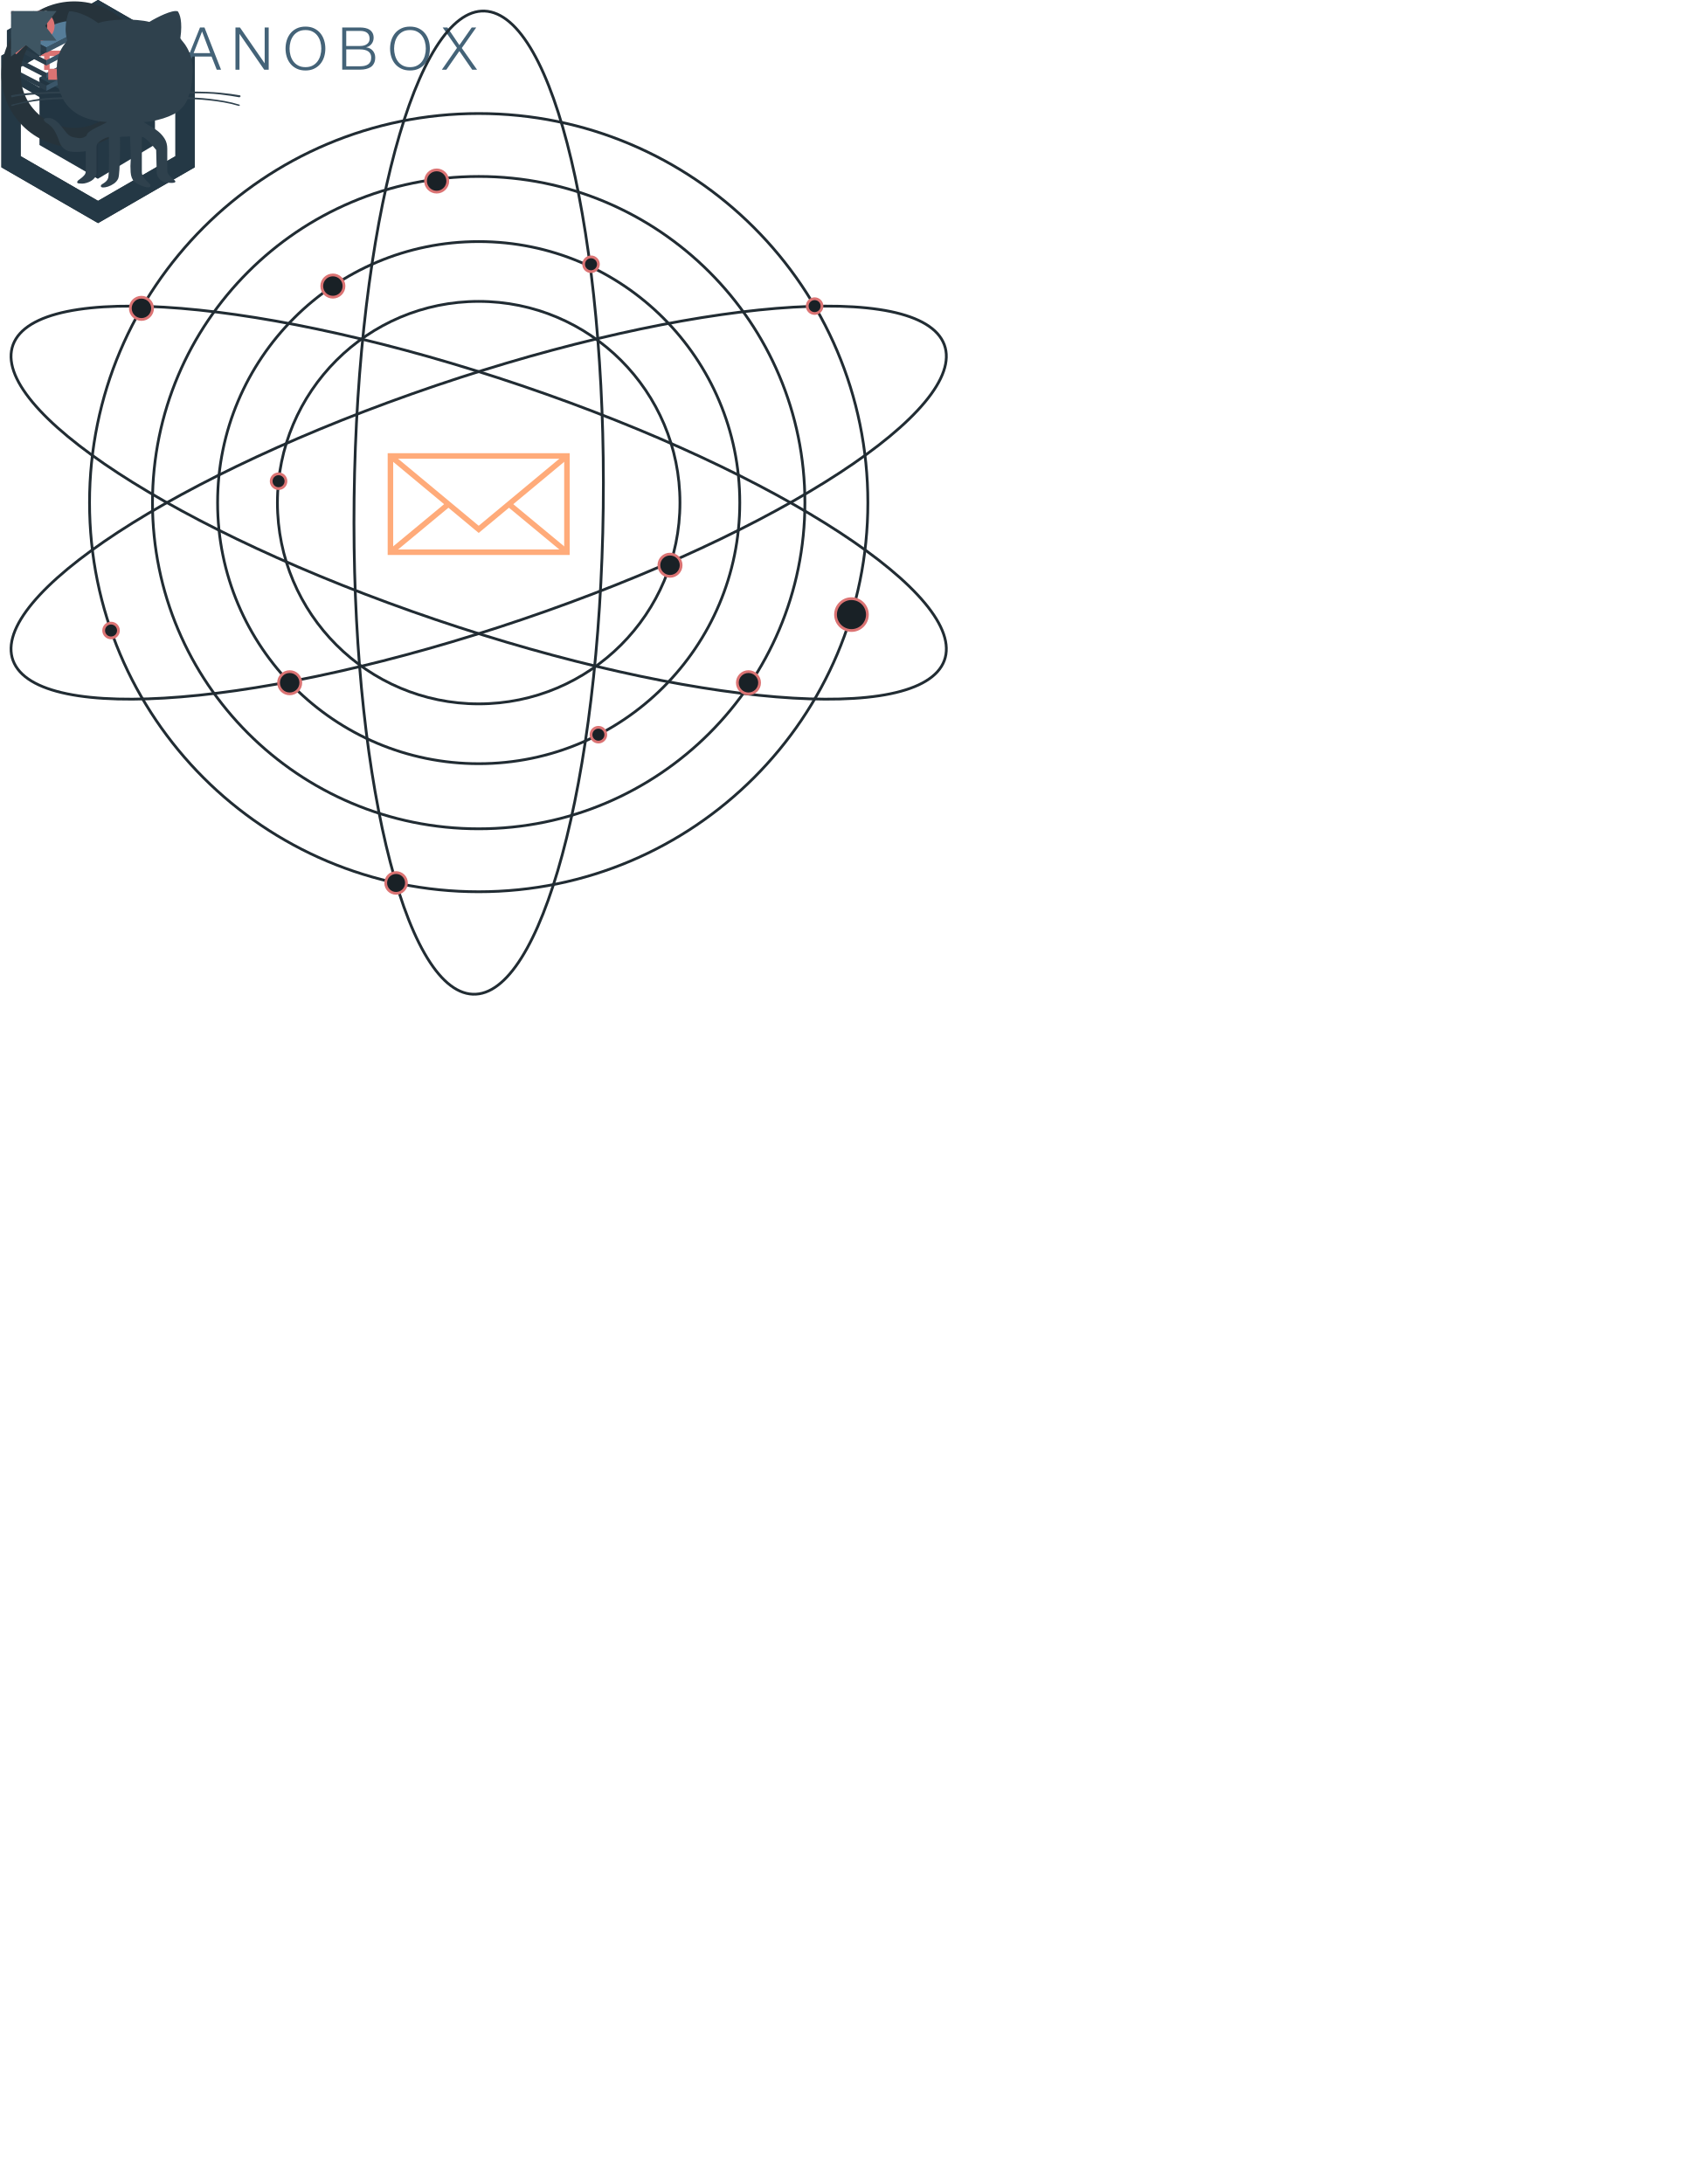
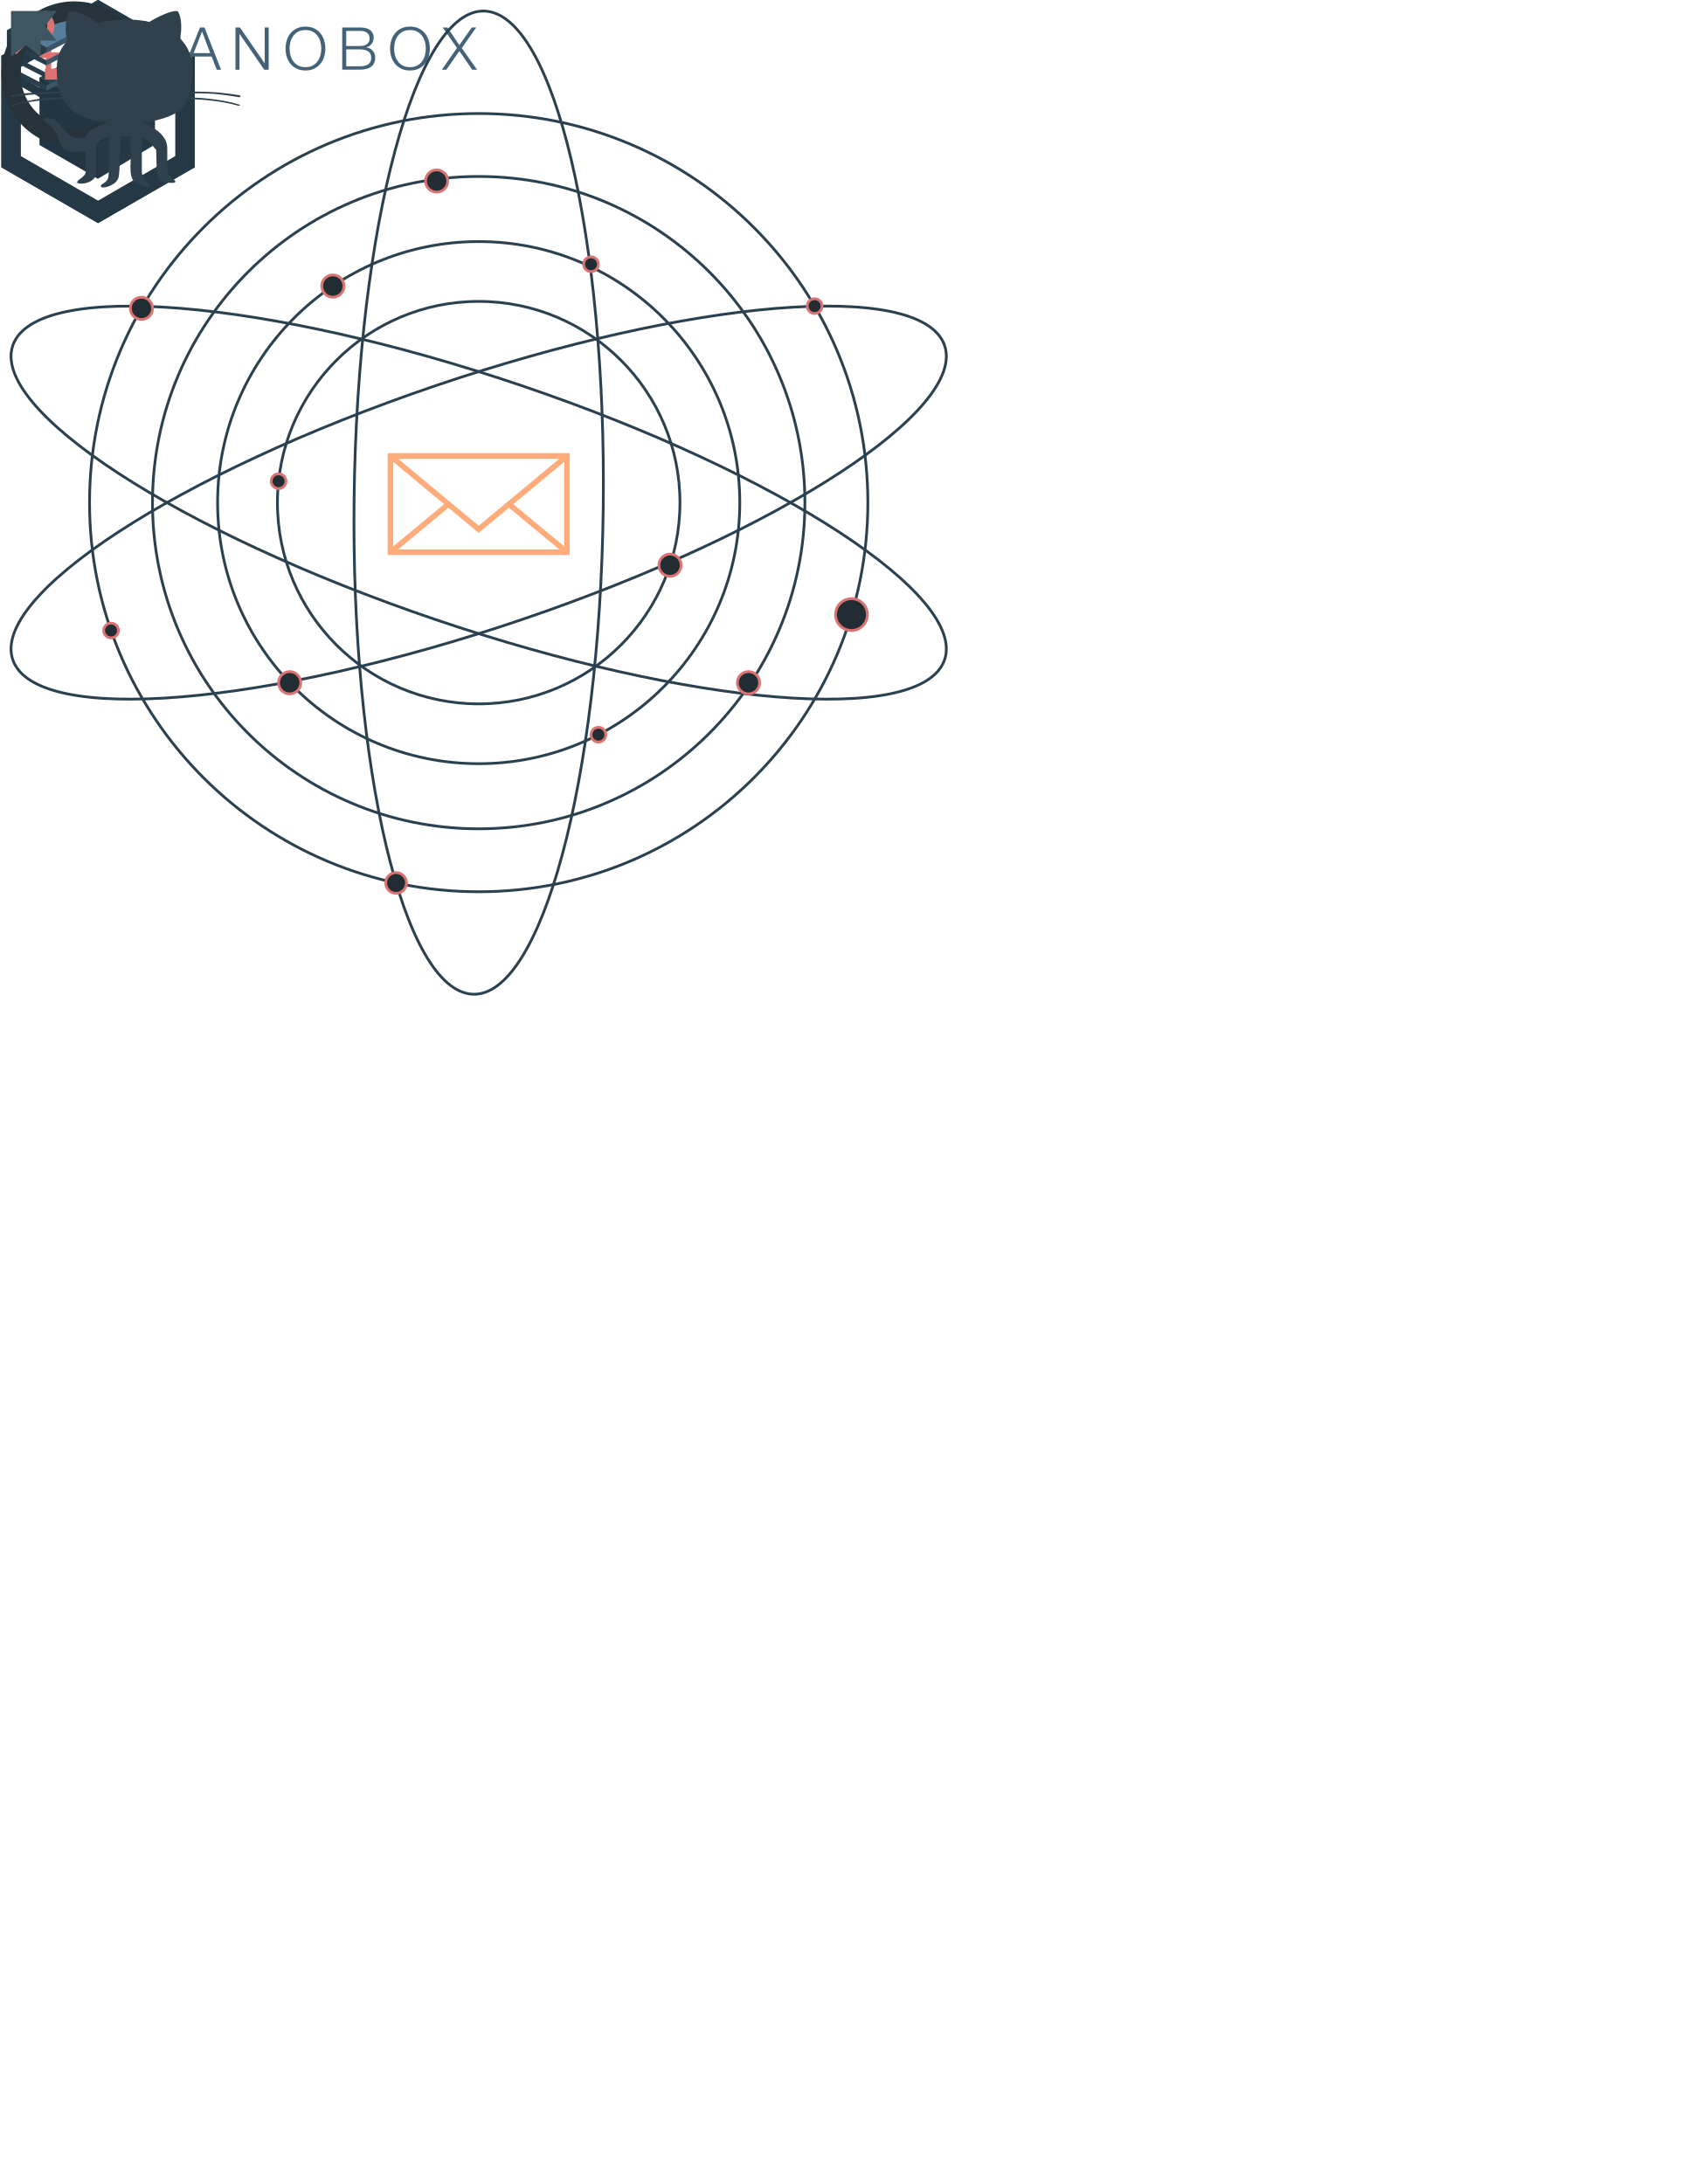
<svg xmlns="http://www.w3.org/2000/svg" xmlns:xlink="http://www.w3.org/1999/xlink" version="1.1" id="Layer_1" x="0px" y="0px" width="612px" height="792px" viewBox="0 0 612 792" style="enable-background:new 0 0 612 792;" xml:space="preserve">
  <style type="text/css">

- 	.st0{fill:#192126;stroke:#DB7373;stroke-miterlimit:10;}
- 	.st1{fill:none;stroke:#DB7373;stroke-width:2;stroke-miterlimit:10;}
- 	.st2{fill:none;stroke:#FFAB7A;stroke-width:2;stroke-miterlimit:10;}
- 	.st3{fill:#567D99;}
- 	.st4{fill:#223542;}
- 	.st5{fill:#243845;}
- 	.st6{fill:none;stroke:#243845;stroke-width:3;stroke-miterlimit:10;}
- 	.st7{fill:#2A3D4A;}
- 	.st8{fill:#2A4351;}
- 	.st9{fill:none;stroke:#243845;stroke-width:7;stroke-miterlimit:10;}
- 	.st10{fill:#2F414D;}
- 	.st11{fill:none;stroke:#212C33;stroke-miterlimit:10;}
- 	.st12{fill:none;stroke:#DB7373;stroke-width:4;stroke-miterlimit:10;}
- 	.st13{fill:#3B5669;}
- 	.st14{fill:#3E5562;}
- 	.st15{fill:none;stroke:#26333B;stroke-width:7;stroke-miterlimit:10;}
+ 	.st0{fill:none;stroke:#DB7373;stroke-width:2;stroke-miterlimit:10;}
+ 	.st1{fill:none;stroke:#FFAB7A;stroke-width:2;stroke-miterlimit:10;}
+ 	.st2{fill:#567D99;}
+ 	.st3{fill:#223542;}
+ 	.st4{fill:#243845;}
+ 	.st5{fill:none;stroke:#243845;stroke-width:3;stroke-miterlimit:10;}
+ 	.st6{fill:#2A3D4A;}
+ 	.st7{fill:#2A4351;}
+ 	.st8{fill:none;stroke:#243845;stroke-width:7;stroke-miterlimit:10;}
+ 	.st9{fill:#2F414D;}
+ 	.st10{fill:none;stroke:#2B414F;stroke-miterlimit:10;}
+ 	.st11{fill:none;stroke:#DB7373;stroke-width:4;stroke-miterlimit:10;}
+ 	.st12{fill:#3B5669;}
+ 	.st13{fill:#3E5562;}
+ 	.st14{fill:none;stroke:#26333B;stroke-width:7;stroke-miterlimit:10;}
+ 	.st15{fill:#212C33;stroke:#DB7373;stroke-miterlimit:10;}
	.st16{fill:#DB7373;}
	.st17{fill:#DBDBDB;}
	.st18{fill:#446378;}

</style>
  <symbol id="New_Symbol" viewBox="-6.095 -6.102 12.19 12.202">
-     <g id="x_2_">
-       <path class="st16" d="M5.888-4.904C6.026-5.045,6.095-5.209,6.095-5.4c0-0.188-0.069-0.354-0.207-0.492    C5.75-6.033,5.579-6.102,5.375-6.102c-0.171,0-0.334,0.066-0.488,0.207L0.012-1.02l-4.898-4.875    c-0.139-0.141-0.297-0.207-0.477-0.207c-0.114,0-0.212,0.018-0.293,0.055C-5.737-6.01-5.815-5.959-5.888-5.895    C-6.026-5.756-6.095-5.59-6.095-5.4c0,0.191,0.069,0.355,0.207,0.496l4.874,4.873l-4.874,4.889    C-5.952,4.92-6.002,4.998-6.04,5.087c-0.036,0.089-0.055,0.183-0.055,0.28c0,0.099,0.019,0.189,0.055,0.281    c0.037,0.09,0.088,0.172,0.152,0.244C-5.749,6.031-5.582,6.1-5.387,6.1c0.195,0,0.362-0.066,0.501-0.207L0.012,0.97l4.874,4.924    c0.139,0.139,0.306,0.207,0.501,0.207c0.195,0,0.363-0.066,0.501-0.206C5.953,5.82,6.001,5.738,6.035,5.648    C6.066,5.56,6.084,5.465,6.084,5.367c0-0.1-0.018-0.19-0.049-0.28C6.001,4.997,5.953,4.92,5.888,4.855L1.001-0.031L5.888-4.904z" />
+     <g id="x_1_">
+       <path class="st16" d="M5.888-4.904C6.026-5.045,6.095-5.209,6.095-5.4c0-0.188-0.069-0.354-0.207-0.491    c-0.138-0.142-0.309-0.21-0.513-0.21c-0.171,0-0.334,0.065-0.488,0.207L0.012-1.02l-4.898-4.875    c-0.139-0.142-0.297-0.207-0.477-0.207c-0.114,0-0.212,0.018-0.293,0.055C-5.737-6.01-5.815-5.959-5.888-5.895    C-6.026-5.756-6.095-5.59-6.095-5.4c0,0.191,0.069,0.355,0.207,0.496l4.874,4.873l-4.874,4.89C-5.952,4.92-6.002,4.998-6.04,5.087    c-0.036,0.089-0.055,0.183-0.055,0.28c0,0.099,0.019,0.188,0.055,0.281c0.037,0.09,0.088,0.172,0.152,0.243    C-5.749,6.031-5.582,6.1-5.387,6.1c0.195,0,0.362-0.065,0.501-0.207L0.012,0.97l4.874,4.924c0.139,0.14,0.306,0.207,0.501,0.207    c0.195,0,0.363-0.065,0.501-0.206C5.953,5.82,6.001,5.738,6.035,5.648C6.066,5.56,6.084,5.465,6.084,5.367    c0-0.101-0.018-0.19-0.049-0.28C6.001,4.997,5.953,4.92,5.888,4.855L1.001-0.031L5.888-4.904z" />
    </g>
  </symbol>
  <symbol id="New_Symbol_1" viewBox="-5.373 -8.25 10.746 16.5">
-     <polygon class="st14" points="-5.373,-8.25 -5.373,8.25 5.373,0  " />
+     <polygon class="st13" points="-5.373,-8.25 -5.373,8.25 5.373,0  " />
  </symbol>
  <g id="xbtn">
    <use xlink:href="#New_Symbol" width="12.19" height="12.202" x="-6.095" y="-6.102" transform="matrix(1 0 0 -1 10.0952 10.1006)" style="overflow:visible;" />
  </g>
-   <g id="small-add-btn">
-     <polygon class="st6" points="4,27.522 17.582,35.362 31.162,27.522 31.162,11.84 17.582,4 4,11.842  " />
-     <line class="st1" x1="17" y1="13.362" x2="17" y2="25.362" />
-     <line class="st1" x1="23" y1="19.362" x2="11" y2="19.362" />
+   <g id="small-add-btn_x3E_plus-btn">
+     <polygon class="st5" points="4,27.522 17.582,35.362 31.162,27.522 31.162,11.84 17.582,4 4,11.842  " />
+     <g id="plus">
+       <line class="st0" x1="17.582" y1="14" x2="17.582" y2="26" />
+       <line class="st0" x1="23.582" y1="20" x2="11.582" y2="20" />
+     </g>
  </g>
-   <g id="add-btn">
-     <line class="st12" x1="36.18" y1="27.253" x2="36.18" y2="55.253" />
-     <line class="st12" x1="22.18" y1="41.253" x2="49.967" y2="41.253" />
-     <polygon class="st15" points="67.104,58.652 35.551,76.869 4,58.652 4,22.215 35.551,4 67.104,22.218  " />
+   <g id="add-btn_x3E_plus-btn">
+     <g id="_x3E_plus_1_">
+       <line class="st11" x1="35.627" y1="27.869" x2="35.627" y2="55.869" />
+       <line class="st11" x1="21.84" y1="41.869" x2="49.627" y2="41.869" />
+     </g>
+     <polygon class="st14" points="67.104,58.652 35.551,76.869 4,58.652 4,22.215 35.551,4 67.104,22.218  " />
  </g>
  <g id="engine-icon">
-     <polygon class="st8" points="14.313,29.111 35.376,41.287 56.188,28.817 56.18,27.966 35.553,15.886 14.316,28.12  " />
-     <polygon class="st5" points="56.188,52.417 35.512,64.82 34.739,64.357 34.739,40.801 56.188,27.953  " />
-     <polygon id="_x3E_outline" class="st9" points="67.105,58.654 35.553,76.87 4,58.654 4,22.215 35.553,4 67.105,22.218  " />
-     <polygon class="st4" points="14.316,52.585 35.49,64.788 35.49,40.324 14.316,28.12  " />
+     <polygon class="st7" points="14.313,29.111 35.376,41.287 56.188,28.817 56.18,27.966 35.553,15.886 14.316,28.12  " />
+     <polygon class="st4" points="56.188,52.417 35.512,64.82 34.739,64.357 34.739,40.801 56.188,27.953  " />
+     <polygon id="_x3E_outline" class="st8" points="67.105,58.654 35.553,76.87 4,58.654 4,22.215 35.553,4 67.105,22.218  " />
+     <polygon class="st3" points="14.316,52.585 35.49,64.788 35.49,40.324 14.316,28.12  " />
  </g>
  <g id="logo-horizontal">
    <g>
      <path class="st18" d="M50.681,9.967l8.918,12.938h0.043V9.967H61.1v15.307h-1.629l-8.918-12.949H50.51v12.949h-1.458V9.967H50.681    z" />
      <path class="st18" d="M74.145,9.967l6.004,15.307h-1.561l-1.865-4.76h-6.964l-1.854,4.76h-1.543l6.155-15.307H74.145z     M76.225,19.271l-2.959-7.847l-3.064,7.847H76.225z" />
      <path class="st18" d="M87.008,9.967l8.918,12.938h0.043V9.967h1.459v15.307h-1.631l-8.918-12.949h-0.043v12.949h-1.457V9.967    H87.008z" />
      <path class="st18" d="M103.986,14.597c0.301-0.957,0.75-1.812,1.354-2.54c0.6-0.736,1.354-1.321,2.262-1.758    c0.906-0.438,1.961-0.654,3.162-0.654c1.198,0,2.25,0.219,3.146,0.654c0.9,0.437,1.65,1.021,2.252,1.758    c0.604,0.729,1.054,1.583,1.354,2.54c0.301,0.958,0.451,1.966,0.451,3.021c0,1.062-0.15,2.065-0.451,3.022    c-0.299,0.958-0.75,1.801-1.354,2.521c-0.602,0.729-1.352,1.312-2.252,1.747c-0.896,0.438-1.946,0.653-3.146,0.653    c-1.201,0-2.256-0.219-3.162-0.653c-0.908-0.436-1.662-1.019-2.262-1.747c-0.604-0.729-1.055-1.562-1.354-2.521    c-0.301-0.957-0.449-1.975-0.449-3.022S103.688,15.555,103.986,14.597z M105.326,20.075c0.227,0.812,0.564,1.53,1.029,2.166    c0.465,0.636,1.062,1.146,1.791,1.532c0.729,0.386,1.6,0.579,2.615,0.579c1.014,0,1.883-0.193,2.604-0.579    c0.725-0.386,1.314-0.896,1.779-1.532c0.463-0.636,0.809-1.354,1.027-2.166c0.223-0.807,0.334-1.625,0.334-2.454    c0-0.844-0.111-1.665-0.334-2.466c-0.221-0.8-0.564-1.519-1.027-2.154c-0.465-0.636-1.059-1.146-1.779-1.523    c-0.723-0.396-1.592-0.578-2.604-0.578c-1.016,0-1.887,0.188-2.615,0.578c-0.729,0.387-1.326,0.896-1.791,1.523    c-0.465,0.646-0.809,1.354-1.029,2.154c-0.221,0.801-0.332,1.622-0.332,2.466C104.994,18.45,105.105,19.268,105.326,20.075z" />
      <path class="st18" d="M130.57,9.967c0.643,0,1.262,0.061,1.854,0.182c0.594,0.122,1.109,0.329,1.562,0.622    c0.449,0.293,0.812,0.679,1.082,1.157c0.271,0.479,0.408,1.066,0.408,1.789c0,0.396-0.064,0.781-0.193,1.17    c-0.129,0.379-0.311,0.722-0.547,1.021c-0.232,0.312-0.514,0.567-0.836,0.782c-0.322,0.214-0.684,0.364-1.082,0.45v0.043    c0.984,0.128,1.771,0.527,2.357,1.211c0.586,0.679,0.879,1.519,0.879,2.52c0,0.243-0.021,0.521-0.064,0.825    c-0.043,0.312-0.129,0.621-0.258,0.943c-0.127,0.313-0.312,0.64-0.557,0.954c-0.244,0.312-0.568,0.589-0.98,0.818    c-0.406,0.232-0.906,0.436-1.5,0.575c-0.594,0.15-1.305,0.229-2.133,0.229h-6.478V9.966h6.479v0.01L130.57,9.967L130.57,9.967z     M130.57,16.677c0.586,0,1.094-0.067,1.521-0.204c0.43-0.146,0.785-0.321,1.061-0.562c0.287-0.229,0.5-0.512,0.646-0.82    c0.143-0.312,0.215-0.646,0.215-1.013c0-1.915-1.15-2.873-3.451-2.873h-5.018v5.477L130.57,16.677L130.57,16.677z M130.57,24.031    c0.543,0,1.059-0.047,1.543-0.14c0.486-0.103,0.914-0.271,1.287-0.504c0.371-0.243,0.664-0.568,0.879-0.979    c0.213-0.407,0.32-0.918,0.32-1.532c0-0.979-0.346-1.727-1.039-2.219c-0.693-0.493-1.689-0.74-2.99-0.74h-5.018v6.11    L130.57,24.031L130.57,24.031z" />
      <path class="st18" d="M141.891,14.597c0.299-0.957,0.75-1.812,1.35-2.54c0.605-0.736,1.355-1.321,2.271-1.758    c0.896-0.438,1.961-0.654,3.16-0.654c1.189,0,2.252,0.219,3.145,0.654c0.9,0.437,1.65,1.021,2.25,1.758    c0.605,0.729,1.051,1.583,1.355,2.54c0.301,0.958,0.441,1.966,0.441,3.021c0,1.062-0.145,2.065-0.441,3.022    c-0.309,0.958-0.75,1.801-1.355,2.521c-0.6,0.729-1.35,1.312-2.25,1.747c-0.895,0.438-1.951,0.653-3.145,0.653    c-1.199,0-2.266-0.219-3.16-0.653c-0.908-0.436-1.662-1.019-2.271-1.747c-0.6-0.729-1.051-1.562-1.35-2.521    c-0.301-0.957-0.451-1.975-0.451-3.022S141.59,15.555,141.891,14.597z M143.229,20.075c0.223,0.812,0.564,1.53,1.029,2.166    c0.465,0.636,1.061,1.146,1.791,1.532c0.729,0.386,1.6,0.579,2.613,0.579c1.016,0,1.885-0.193,2.604-0.579    c0.719-0.386,1.312-0.896,1.779-1.532c0.465-0.636,0.807-1.354,1.02-2.166c0.23-0.807,0.334-1.625,0.334-2.454    c0-0.844-0.104-1.665-0.334-2.466c-0.221-0.8-0.561-1.519-1.02-2.154c-0.465-0.635-1.062-1.146-1.779-1.523    c-0.723-0.396-1.59-0.578-2.604-0.578c-1.019,0-1.891,0.188-2.613,0.578c-0.73,0.387-1.326,0.896-1.791,1.523    c-0.465,0.646-0.812,1.354-1.029,2.154c-0.221,0.801-0.332,1.622-0.332,2.466C142.896,18.45,143.008,19.268,143.229,20.075z" />
      <path class="st18" d="M162.234,9.967l4.33,6.4l4.48-6.4h1.629l-5.23,7.46l5.531,7.847h-1.758l-4.652-6.753l-4.717,6.753h-1.629    l5.479-7.891l-5.188-7.416H162.234z" />
    </g>
-     <polygon class="st13" points="16.823,31.026 29.647,24.417 29.647,26.342 16.823,32.954  " />
-     <polygon class="st7" points="16.823,31.026 4,24.417 4,26.342 16.823,32.954  " />
-     <polygon class="st13" points="16.823,26.425 29.647,19.814 29.647,21.741 16.823,28.352  " />
-     <polygon class="st7" points="16.823,26.425 4,19.814 4,21.741 16.823,28.352  " />
-     <polygon class="st13" points="16.823,21.822 29.647,15.213 29.647,17.139 16.823,23.751  " />
-     <polygon class="st7" points="16.823,21.822 4,15.213 4,17.139 16.823,23.751  " />
-     <polygon class="st3" points="29.647,10.61 16.823,17.219 4,10.61 16.823,4  " />
-     <polygon class="st13" points="16.823,17.219 29.647,10.61 29.647,12.538 16.823,19.149  " />
-     <polygon class="st7" points="16.823,17.219 4,10.61 4,12.538 16.823,19.149  " />
+     <polygon class="st12" points="16.823,31.026 29.647,24.417 29.647,26.342 16.823,32.954  " />
+     <polygon class="st6" points="16.823,31.026 4,24.417 4,26.342 16.823,32.954  " />
+     <polygon class="st12" points="16.823,26.425 29.647,19.814 29.647,21.741 16.823,28.352  " />
+     <polygon class="st6" points="16.823,26.425 4,19.814 4,21.741 16.823,28.352  " />
+     <polygon class="st12" points="16.823,21.822 29.647,15.213 29.647,17.139 16.823,23.751  " />
+     <polygon class="st6" points="16.823,21.822 4,15.213 4,17.139 16.823,23.751  " />
+     <polygon class="st2" points="29.647,10.61 16.823,17.219 4,10.61 16.823,4  " />
+     <polygon class="st12" points="16.823,17.219 29.647,10.61 29.647,12.538 16.823,19.149  " />
+     <polygon class="st6" points="16.823,17.219 4,10.61 4,12.538 16.823,19.149  " />
  </g>
-   <g id="circle-add-btn">
-     <line class="st12" x1="27.642" y1="16.787" x2="27.642" y2="37.09" />
-     <line class="st12" x1="17.491" y1="26.939" x2="37.793" y2="26.939" />
-     <circle class="st15" cx="26.939" cy="26.939" r="22.939" />
+   <g id="circle-add-btn_x3E_plus-btn">
+     <g id="_x3E_plus">
+       <line class="st11" x1="27.326" y1="15.869" x2="27.326" y2="37.869" />
+       <line class="st11" x1="16.326" y1="26.868" x2="38.326" y2="26.868" />
+     </g>
+     <circle class="st14" cx="26.939" cy="26.939" r="22.939" />
  </g>
  <g id="star">
    <polygon class="st17" points="9.229,4 10.463,7.799 14.457,7.799 11.226,10.147 12.46,13.946 9.229,11.598 5.997,13.946    7.23,10.147 4,7.799 7.994,7.799  " />
  </g>
  <g id="search">
-     <path class="st16" d="M14.354,14.847c-2.986,0-5.423-2.435-5.423-5.426C8.931,6.432,11.367,4,14.354,4   c2.99,0,5.427,2.432,5.427,5.421C19.779,12.413,17.345,14.847,14.354,14.847L14.354,14.847z M14.354,6.654   c-1.523,0-2.77,1.243-2.77,2.768c0,1.53,1.244,2.771,2.77,2.771c1.529,0,2.771-1.242,2.771-2.771   C17.126,7.896,15.884,6.654,14.354,6.654L14.354,6.654z" />
+     <path class="st16" d="M14.354,14.847c-2.985,0-5.423-2.435-5.423-5.426C8.931,6.432,11.368,4,14.354,4   c2.99,0,5.428,2.432,5.428,5.421C19.779,12.413,17.345,14.847,14.354,14.847L14.354,14.847z M14.354,6.654   c-1.522,0-2.77,1.243-2.77,2.768c0,1.53,1.244,2.771,2.77,2.771c1.529,0,2.771-1.242,2.771-2.771   C17.126,7.896,15.884,6.654,14.354,6.654L14.354,6.654z" />
    <polygon class="st16" points="5.877,19.687 4,17.806 10.485,11.323 12.362,13.201  " />
  </g>
  <g id="check">
-     <path class="st17" d="M9.475,14.864c-0.263,0-0.498-0.051-0.716-0.153c-0.216-0.102-0.419-0.238-0.61-0.408l-3.604-3.621   c-0.182-0.181-0.315-0.388-0.407-0.621C4.045,9.829,4,9.594,4,9.354c0-0.238,0.045-0.47,0.137-0.697s0.228-0.425,0.407-0.595   c0.184-0.181,0.391-0.32,0.621-0.417C5.396,7.55,5.632,7.501,5.87,7.501s0.47,0.048,0.697,0.145   c0.227,0.097,0.43,0.235,0.609,0.417l2.297,2.295l5.797-5.814c0.182-0.181,0.386-0.317,0.61-0.408C16.108,4.045,16.343,4,16.587,4   c0.243,0,0.479,0.045,0.705,0.136c0.228,0.091,0.433,0.227,0.611,0.408c0.182,0.182,0.312,0.386,0.398,0.612   c0.085,0.227,0.128,0.462,0.128,0.706c0,0.244-0.043,0.479-0.128,0.705c-0.086,0.227-0.219,0.431-0.398,0.612l-7.12,7.124   c-0.17,0.17-0.365,0.306-0.586,0.408C9.977,14.812,9.735,14.864,9.475,14.864z" />
+     <path class="st17" d="M9.475,14.864c-0.264,0-0.498-0.051-0.717-0.153c-0.216-0.102-0.419-0.238-0.609-0.408l-3.604-3.621   c-0.182-0.181-0.314-0.388-0.407-0.621C4.045,9.829,4,9.594,4,9.354c0-0.238,0.045-0.47,0.137-0.697   c0.093-0.227,0.229-0.425,0.407-0.595c0.185-0.181,0.392-0.32,0.621-0.417C5.396,7.55,5.632,7.501,5.87,7.501   s0.47,0.048,0.697,0.145c0.227,0.097,0.43,0.235,0.608,0.417l2.298,2.295l5.797-5.814c0.182-0.181,0.386-0.317,0.609-0.408   C16.108,4.045,16.342,4,16.586,4c0.243,0,0.479,0.045,0.705,0.136c0.229,0.091,0.434,0.227,0.611,0.408   c0.182,0.182,0.312,0.386,0.397,0.612c0.085,0.227,0.128,0.462,0.128,0.706c0,0.244-0.043,0.479-0.128,0.705   c-0.086,0.227-0.219,0.431-0.397,0.612l-7.119,7.124c-0.17,0.17-0.365,0.306-0.586,0.408C9.977,14.812,9.735,14.864,9.475,14.864z" />
  </g>
  <g id="left-arrow">
    <use xlink:href="#New_Symbol_1" width="10.746" height="16.5" x="-5.373" y="-8.25" transform="matrix(-1 0 0 -1 9.373 12.25)" style="overflow:visible;" />
  </g>
  <g id="up-arrow">
-     <use xlink:href="#New_Symbol_1" width="10.746" height="16.5" x="-5.373" y="-8.25" transform="matrix(4.489581e-11 -1 1 4.489581e-11 12.25 9.373)" style="overflow:visible;" />
+     <use xlink:href="#New_Symbol_1" width="10.746" height="16.5" x="-5.373" y="-8.25" transform="matrix(4.489542e-11 -1 1 4.489542e-11 12.25 9.373)" style="overflow:visible;" />
  </g>
  <g id="down-arrow">
-     <use xlink:href="#New_Symbol_1" width="10.746" height="16.5" x="-5.373" y="-8.25" transform="matrix(-1.346874e-10 1 -1 -1.346874e-10 12.25 9.373)" style="overflow:visible;" />
+     <use xlink:href="#New_Symbol_1" width="10.746" height="16.5" x="-5.373" y="-8.25" transform="matrix(-1.346862e-10 1 -1 -1.346862e-10 12.25 9.373)" style="overflow:visible;" />
  </g>
  <g id="right-arrow">
    <use xlink:href="#New_Symbol_1" width="10.746" height="16.5" x="-5.373" y="-8.25" transform="matrix(1 0 0 -1 9.373 12.25)" style="overflow:visible;" />
  </g>
  <g id="mail">
-     <circle class="st11" cx="173.57" cy="182.275" r="72.976" />
-     <circle class="st11" cx="173.57" cy="182.274" r="94.669" />
-     <path class="st11" d="M291.851,182.274c0,65.325-52.958,118.281-118.283,118.281c-65.321,0-118.278-52.956-118.278-118.281   c0-65.326,52.957-118.281,118.278-118.281C238.893,63.994,291.851,116.949,291.851,182.274z" />
-     <path class="st11" d="M341.363,122.896c13.425,21.761-50.818,65.986-143.489,98.78C105.208,254.468,19.2,263.411,5.773,241.653   c-13.425-21.763,50.819-65.989,143.486-98.78C241.93,110.079,327.938,101.136,341.363,122.896z" />
-     <path class="st11" d="M341.363,241.651c13.425-21.76-50.818-65.985-143.489-98.779C105.208,110.081,19.2,101.137,5.773,122.896   c-13.425,21.762,50.819,65.988,143.486,98.78C241.93,254.47,327.938,263.413,341.363,241.651z" />
-     <path class="st11" d="M169.103,360.21c24.85,6.021,46.992-68.763,49.459-167.034C221.028,94.91,202.883,10.364,178.035,4.34   c-24.852-6.022-46.995,68.764-49.462,167.03C126.106,269.642,144.252,354.188,169.103,360.21z" />
-     <circle class="st11" cx="173.57" cy="182.275" r="141.107" />
+     <circle class="st10" cx="173.57" cy="182.275" r="72.976" />
+     <circle class="st10" cx="173.57" cy="182.274" r="94.669" />
+     <path class="st10" d="M291.851,182.274c0,65.325-52.958,118.281-118.283,118.281c-65.321,0-118.278-52.956-118.278-118.281   c0-65.326,52.957-118.281,118.278-118.281C238.893,63.994,291.851,116.949,291.851,182.274z" />
+     <path class="st10" d="M341.363,122.896c13.425,21.761-50.818,65.986-143.489,98.78C105.208,254.468,19.2,263.411,5.773,241.653   c-13.425-21.763,50.819-65.989,143.486-98.78C241.93,110.079,327.938,101.136,341.363,122.896z" />
+     <path class="st10" d="M341.363,241.651c13.425-21.76-50.818-65.985-143.489-98.779C105.208,110.081,19.2,101.137,5.773,122.896   c-13.425,21.762,50.819,65.988,143.486,98.78C241.93,254.47,327.938,263.413,341.363,241.651z" />
+     <path class="st10" d="M169.103,360.21c24.85,6.021,46.992-68.764,49.459-167.034C221.028,94.91,202.883,10.364,178.035,4.34   c-24.852-6.022-46.995,68.764-49.462,167.03C126.106,269.642,144.252,354.188,169.103,360.21z" />
+     <circle class="st10" cx="173.57" cy="182.275" r="141.107" />
    <g>
-       <rect x="141.57" y="165.349" class="st2" width="64" height="34.905" />
-       <polyline class="st2" points="205.57,165.349 173.57,191.958 141.57,165.349   " />
-       <line class="st2" x1="184.448" y1="182.747" x2="205.57" y2="200.253" />
-       <line class="st2" x1="141.57" y1="200.253" x2="162.693" y2="182.746" />
+       <rect x="141.57" y="165.349" class="st1" width="64" height="34.905" />
+       <polyline class="st1" points="205.57,165.349 173.57,191.958 141.57,165.349   " />
+       <line class="st1" x1="184.448" y1="182.747" x2="205.57" y2="200.253" />
+       <line class="st1" x1="141.57" y1="200.253" x2="162.693" y2="182.746" />
    </g>
-     <circle class="st0" cx="242.942" cy="204.972" r="4.031" />
-     <circle class="st0" cx="143.617" cy="320.195" r="3.761" />
-     <circle class="st0" cx="216.979" cy="266.425" r="2.677" />
-     <circle class="st0" cx="214.301" cy="95.828" r="2.677" />
-     <circle class="st0" cx="40.268" cy="228.644" r="2.677" />
-     <circle class="st0" cx="101.007" cy="174.504" r="2.677" />
-     <circle class="st0" cx="295.377" cy="111.005" r="2.677" />
-     <circle class="st0" cx="308.738" cy="222.87" r="5.774" />
-     <circle class="st0" cx="51.287" cy="111.816" r="4.031" />
-     <circle class="st0" cx="271.389" cy="247.586" r="4.031" />
-     <circle class="st0" cx="120.698" cy="103.734" r="4.031" />
-     <circle class="st0" cx="158.33" cy="65.643" r="4.031" />
-     <circle class="st0" cx="105.038" cy="247.586" r="4.031" />
+     <circle class="st15" cx="242.942" cy="204.972" r="4.031" />
+     <circle class="st15" cx="143.617" cy="320.195" r="3.761" />
+     <circle class="st15" cx="216.979" cy="266.425" r="2.677" />
+     <circle class="st15" cx="214.301" cy="95.828" r="2.677" />
+     <circle class="st15" cx="40.268" cy="228.644" r="2.677" />
+     <circle class="st15" cx="101.007" cy="174.504" r="2.677" />
+     <circle class="st15" cx="295.377" cy="111.005" r="2.677" />
+     <circle class="st15" cx="308.738" cy="222.87" r="5.774" />
+     <circle class="st15" cx="51.287" cy="111.816" r="4.031" />
+     <circle class="st15" cx="271.389" cy="247.586" r="4.031" />
+     <circle class="st15" cx="120.698" cy="103.734" r="4.031" />
+     <circle class="st15" cx="158.33" cy="65.643" r="4.031" />
+     <circle class="st15" cx="105.038" cy="247.586" r="4.031" />
  </g>
  <g id="github">
-     <path class="st10" d="M86.825,35.287c-1.82-0.346-4.156-0.692-7.015-1.04c-2.857-0.346-6.538-0.475-11.04-0.39   c-0.304,0.52-0.454,0.997-0.454,1.43c0.734,0.044,1.785,0.097,3.149,0.163s2.889,0.195,4.577,0.39   c1.688,0.193,3.465,0.454,5.325,0.779c1.861,0.325,3.68,0.769,5.457,1.331l0.193,0.195c-0.13,0.174-0.282,0.259-0.454,0.259   c-1.731-0.52-3.54-0.941-5.423-1.266c-1.884-0.324-3.681-0.574-5.391-0.748c-1.71-0.172-3.246-0.292-4.61-0.357   c-1.364-0.064-2.394-0.097-3.085-0.097c-1.127,2.467-2.815,4.286-5.065,5.455c-2.252,1.169-5.065,2.058-8.443,2.663   c-0.433,0-0.833,0.033-1.201,0.099c-0.367,0.064-0.791,0.097-1.267,0.097c0.692,0.477,1.527,0.985,2.501,1.526   s1.916,1.181,2.825,1.915c0.909,0.738,1.677,1.615,2.305,2.631s0.942,2.218,0.942,3.604v7.924c0,0.561,0.163,1.049,0.487,1.46   c0.324,0.41,0.671,0.779,1.038,1.104c0.369,0.325,0.703,0.607,1.007,0.845c0.303,0.237,0.433,0.444,0.39,0.616   c0,0.174-0.141,0.293-0.421,0.357c-0.282,0.065-0.618,0.099-1.007,0.099c-0.391,0-0.802-0.023-1.234-0.066   c-0.434-0.044-0.823-0.087-1.169-0.129c-0.866-0.348-1.494-0.748-1.884-1.202c-0.389-0.454-0.671-0.898-0.845-1.332   c-0.172-0.477-0.238-0.997-0.193-1.559l-0.195-7.663c-0.693-0.866-1.364-1.646-2.014-2.338c-0.563-0.604-1.136-1.157-1.721-1.656   c-0.584-0.497-1.071-0.746-1.461-0.746v12.664c0,0.649,0.162,1.233,0.486,1.752c0.325,0.52,0.683,0.974,1.072,1.364   c0.389,0.39,0.746,0.736,1.071,1.04c0.324,0.302,0.486,0.562,0.486,0.779c0,0.476-0.249,0.715-0.746,0.715   c-0.498,0-1.072-0.108-1.722-0.325c-0.648-0.218-1.298-0.499-1.947-0.844c-0.649-0.348-1.126-0.649-1.43-0.91   c-0.779-0.779-1.223-1.926-1.331-3.441c-0.108-1.517-0.097-2.987,0.032-4.415c0-0.694-0.011-1.526-0.032-2.5   c-0.021-0.976-0.055-1.917-0.097-2.827c-0.045-1.081-0.087-2.164-0.13-3.246l-3.638,0.195c0.042,2.381,0.042,4.61,0,6.689   c-0.043,1.774-0.108,3.484-0.194,5.13c-0.088,1.644-0.239,2.75-0.455,3.312c-0.347,0.736-0.866,1.341-1.558,1.818   c-0.693,0.476-1.397,0.833-2.112,1.072c-0.713,0.236-1.331,0.346-1.849,0.325c-0.521-0.023-0.781-0.207-0.781-0.553   c0-0.216,0.12-0.4,0.357-0.552c0.238-0.151,0.521-0.336,0.845-0.551c0.324-0.218,0.626-0.478,0.91-0.781   c0.28-0.303,0.486-0.713,0.616-1.233c0.085-0.477,0.151-1.494,0.195-3.053c0.043-1.559,0.063-3.204,0.063-4.935   c0-2.036-0.021-4.264-0.063-6.689c-0.867,0.259-1.625,0.562-2.274,0.909c-0.562,0.303-1.07,0.682-1.526,1.138   C35.227,52.14,35,52.669,35,53.276v9.416c0,0.606-0.185,1.159-0.552,1.657c-0.369,0.497-0.823,0.909-1.364,1.233   c-0.541,0.325-1.115,0.574-1.722,0.748c-0.606,0.172-1.126,0.259-1.558,0.259c-0.348,0-0.737-0.023-1.169-0.065   c-0.435-0.043-0.649-0.172-0.649-0.389c0-0.303,0.162-0.574,0.487-0.812c0.324-0.239,0.682-0.51,1.07-0.812   c0.391-0.303,0.748-0.651,1.072-1.04c0.325-0.39,0.487-0.867,0.487-1.43v-7.208c-0.304,0.043-0.649,0.085-1.04,0.129   c-0.348,0.043-0.746,0.076-1.201,0.097c-0.454,0.021-0.964,0.033-1.525,0.033c-1.43,0-2.522-0.207-3.28-0.617   c-0.758-0.413-1.343-0.921-1.753-1.526c-0.413-0.606-0.715-1.223-0.91-1.851c-0.194-0.626-0.399-1.179-0.616-1.656   c-0.563-1.386-1.181-2.446-1.851-3.183c-0.673-0.736-1.397-1.32-2.176-1.752c-0.478-0.346-0.758-0.682-0.845-1.007   s0.108-0.529,0.586-0.618c1.298-0.215,2.38-0.031,3.246,0.553c0.865,0.585,1.635,1.289,2.305,2.11   c0.671,0.823,1.32,1.646,1.949,2.469c0.627,0.821,1.354,1.363,2.176,1.623c1.255,0.346,2.261,0.499,3.019,0.455   c0.758-0.043,1.505-0.346,2.241-0.909c0.043-0.52,0.4-1.018,1.072-1.495c0.671-0.476,1.428-0.93,2.272-1.362   c0.845-0.433,1.656-0.833,2.435-1.202c0.78-0.367,1.32-0.659,1.625-0.877h-0.261c-4.2-0.346-7.555-1.233-10.065-2.663   c-2.512-1.428-4.396-3.312-5.651-5.65c-2.251,0.044-4.265,0.141-6.038,0.292c-1.775,0.152-3.378,0.336-4.808,0.552   c-1.428,0.217-2.684,0.444-3.766,0.682s-2.077,0.466-2.987,0.682c-0.13,0.129-0.292,0.205-0.487,0.226   c-0.194,0.023-0.336,0.033-0.423,0.033c-0.042,0.044-0.087,0.044-0.129,0c-0.087,0-0.13-0.085-0.13-0.259   c-0.044,0-0.044-0.021,0-0.065c0-0.085,0.087-0.13,0.259-0.13c0.087,0,0.195-0.033,0.326-0.097c0.13-0.065,0.236-0.098,0.325-0.098   c1.903-0.476,4.22-0.984,6.948-1.526c2.729-0.541,6.276-0.854,10.65-0.941c-0.13-0.26-0.249-0.508-0.357-0.748   c-0.108-0.236-0.228-0.464-0.357-0.682c-0.823,0-2.034,0.033-3.637,0.099c-1.602,0.065-3.279,0.152-5.033,0.259   c-1.753,0.11-3.441,0.251-5.064,0.423c-1.625,0.174-2.891,0.389-3.801,0.649c-0.172,0-0.259-0.042-0.259-0.129   c-0.044-0.042-0.044-0.108,0-0.195C4,34.875,3.979,34.812,4.021,34.768c0.043-0.042,0.065-0.108,0.065-0.195   c0.91-0.216,2.164-0.41,3.766-0.583c1.603-0.172,3.281-0.315,5.034-0.423c1.754-0.107,3.432-0.195,5.033-0.259   c1.602-0.065,2.857-0.098,3.766-0.098c-0.476-1.125-0.778-2.391-0.908-3.799c-0.13-1.407-0.195-2.846-0.195-4.319   c0-1.341,0.097-2.5,0.292-3.474c0.195-0.974,0.456-1.851,0.78-2.63c0.325-0.78,0.714-1.503,1.169-2.176   c0.454-0.67,0.963-1.374,1.525-2.111c-0.389-1.558-0.574-2.987-0.551-4.286c0.021-1.298,0.139-2.423,0.357-3.377   c0.215-1.125,0.518-2.099,0.908-2.922c0.736-0.042,1.623,0.065,2.662,0.325c0.866,0.216,1.96,0.617,3.281,1.202   c1.319,0.583,2.867,1.505,4.643,2.759c0.951-0.389,2.229-0.692,3.832-0.908c1.6-0.216,3.289-0.346,5.064-0.39   c1.775-0.043,3.528,0.011,5.262,0.162c1.73,0.152,3.182,0.38,4.351,0.682c0.692-0.433,1.536-0.91,2.532-1.428   c0.996-0.52,1.981-0.985,2.956-1.396C60.62,4.71,61.54,4.396,62.405,4.18c0.866-0.216,1.56-0.238,2.079-0.065   c0.172,0.259,0.355,0.616,0.551,1.072c0.195,0.454,0.357,1.07,0.487,1.85c0.131,0.78,0.194,1.733,0.194,2.857   c0,1.126-0.107,2.446-0.324,3.963c0.172,0.346,0.497,0.79,0.974,1.331c0.478,0.541,0.975,1.266,1.494,2.174   c0.52,0.91,0.985,2.046,1.396,3.41c0.412,1.364,0.616,3.02,0.616,4.968c-0.087,1.517-0.194,2.891-0.324,4.124   c-0.13,1.234-0.304,2.35-0.52,3.345c4.459,0,8.096,0.141,10.911,0.423c2.813,0.282,5.173,0.595,7.078,0.941l0.131,0.13   c0.085,0.088,0.13,0.173,0.13,0.26c-0.13,0-0.219,0.054-0.261,0.163C86.976,35.233,86.91,35.287,86.825,35.287z" />
+     <path class="st9" d="M86.829,35.285c-1.82-0.346-4.156-0.692-7.015-1.04c-2.857-0.346-6.538-0.475-11.04-0.39   c-0.305,0.52-0.454,0.997-0.454,1.43c0.733,0.044,1.785,0.097,3.148,0.163c1.364,0.066,2.89,0.195,4.577,0.39   c1.688,0.193,3.465,0.454,5.325,0.779c1.861,0.325,3.68,0.769,5.457,1.331l0.193,0.195c-0.13,0.174-0.282,0.259-0.454,0.259   c-1.731-0.52-3.54-0.941-5.423-1.266c-1.885-0.324-3.682-0.574-5.392-0.748c-1.71-0.172-3.246-0.292-4.609-0.357   c-1.364-0.064-2.395-0.097-3.085-0.097c-1.128,2.467-2.815,4.286-5.065,5.455c-2.252,1.169-5.065,2.058-8.443,2.663   c-0.433,0-0.833,0.033-1.2,0.099c-0.367,0.064-0.791,0.097-1.268,0.097c0.692,0.477,1.527,0.985,2.501,1.526   c0.975,0.541,1.916,1.181,2.825,1.915c0.909,0.738,1.677,1.615,2.305,2.631c0.628,1.016,0.942,2.218,0.942,3.604v7.924   c0,0.561,0.163,1.049,0.487,1.46c0.323,0.41,0.671,0.779,1.037,1.104c0.369,0.325,0.703,0.607,1.008,0.845   c0.303,0.237,0.433,0.444,0.39,0.616c0,0.174-0.141,0.293-0.421,0.357c-0.282,0.065-0.618,0.099-1.007,0.099   c-0.392,0-0.803-0.023-1.234-0.066c-0.434-0.044-0.823-0.087-1.169-0.129c-0.866-0.348-1.494-0.748-1.884-1.202   c-0.389-0.454-0.671-0.898-0.845-1.332c-0.173-0.477-0.238-0.997-0.193-1.559l-0.195-7.663c-0.692-0.866-1.364-1.646-2.014-2.338   c-0.563-0.604-1.136-1.157-1.721-1.656c-0.584-0.497-1.071-0.746-1.461-0.746v12.664c0,0.649,0.161,1.233,0.485,1.752   c0.325,0.52,0.684,0.974,1.072,1.364c0.389,0.39,0.746,0.736,1.071,1.04c0.323,0.302,0.485,0.562,0.485,0.779   c0,0.476-0.249,0.715-0.746,0.715c-0.498,0-1.071-0.108-1.722-0.325c-0.647-0.218-1.298-0.499-1.947-0.844   c-0.648-0.348-1.126-0.649-1.43-0.91c-0.779-0.779-1.223-1.926-1.331-3.441c-0.107-1.517-0.097-2.987,0.032-4.415   c0-0.694-0.011-1.526-0.032-2.5c-0.021-0.976-0.055-1.917-0.097-2.827c-0.045-1.081-0.087-2.164-0.13-3.246l-3.639,0.195   c0.042,2.381,0.042,4.61,0,6.689c-0.043,1.774-0.107,3.484-0.193,5.13c-0.088,1.644-0.239,2.75-0.455,3.312   c-0.348,0.736-0.866,1.341-1.559,1.818c-0.692,0.476-1.396,0.833-2.111,1.072c-0.713,0.236-1.331,0.346-1.85,0.325   c-0.521-0.023-0.78-0.207-0.78-0.553c0-0.216,0.119-0.4,0.356-0.552c0.238-0.151,0.521-0.336,0.845-0.551   c0.324-0.218,0.626-0.478,0.91-0.781c0.28-0.303,0.486-0.713,0.616-1.233c0.085-0.478,0.151-1.494,0.195-3.053   c0.043-1.559,0.062-3.204,0.062-4.935c0-2.036-0.021-4.264-0.062-6.689c-0.867,0.259-1.625,0.562-2.274,0.909   c-0.562,0.303-1.07,0.682-1.525,1.138C35.228,52.139,35,52.668,35,53.275v9.416c0,0.606-0.185,1.159-0.552,1.657   c-0.369,0.497-0.823,0.909-1.364,1.233c-0.541,0.325-1.115,0.574-1.722,0.748c-0.606,0.172-1.126,0.259-1.559,0.259   c-0.348,0-0.736-0.023-1.169-0.065c-0.435-0.043-0.648-0.172-0.648-0.389c0-0.303,0.162-0.574,0.487-0.812   c0.323-0.239,0.682-0.51,1.069-0.812c0.392-0.303,0.748-0.651,1.072-1.04c0.325-0.39,0.487-0.867,0.487-1.43v-7.208   c-0.305,0.043-0.649,0.085-1.04,0.129c-0.349,0.043-0.746,0.076-1.201,0.097c-0.454,0.021-0.964,0.033-1.525,0.033   c-1.43,0-2.521-0.207-3.279-0.617c-0.759-0.413-1.344-0.921-1.754-1.526c-0.412-0.606-0.715-1.223-0.909-1.851   c-0.194-0.626-0.399-1.179-0.616-1.656c-0.563-1.386-1.181-2.446-1.852-3.183c-0.673-0.736-1.396-1.32-2.176-1.752   c-0.478-0.346-0.758-0.682-0.845-1.007c-0.087-0.325,0.107-0.529,0.586-0.618c1.298-0.215,2.38-0.031,3.246,0.553   c0.865,0.585,1.635,1.289,2.305,2.11c0.671,0.823,1.32,1.646,1.949,2.469c0.627,0.821,1.354,1.363,2.176,1.623   c1.255,0.346,2.261,0.499,3.02,0.455c0.758-0.043,1.505-0.346,2.24-0.909c0.043-0.52,0.4-1.018,1.072-1.495   c0.671-0.476,1.428-0.93,2.272-1.362c0.845-0.433,1.655-0.833,2.435-1.202c0.78-0.367,1.32-0.659,1.625-0.877H38.57   c-4.2-0.346-7.555-1.233-10.065-2.663c-2.512-1.428-4.396-3.312-5.65-5.65c-2.251,0.044-4.266,0.141-6.038,0.292   c-1.775,0.152-3.378,0.336-4.809,0.552c-1.428,0.217-2.684,0.444-3.766,0.682c-1.082,0.238-2.077,0.466-2.987,0.682   c-0.13,0.129-0.292,0.205-0.486,0.226C4.574,38.39,4.433,38.4,4.345,38.4c-0.042,0.044-0.087,0.044-0.129,0   c-0.087,0-0.13-0.085-0.13-0.259c-0.044,0-0.044-0.021,0-0.065c0-0.085,0.087-0.13,0.259-0.13c0.088,0,0.195-0.033,0.326-0.097   c0.13-0.065,0.236-0.098,0.325-0.098c1.903-0.476,4.22-0.984,6.948-1.526c2.729-0.541,6.275-0.854,10.649-0.941   c-0.13-0.26-0.249-0.508-0.356-0.748c-0.108-0.236-0.229-0.464-0.357-0.682c-0.822,0-2.033,0.033-3.637,0.099   c-1.602,0.065-3.279,0.152-5.033,0.259c-1.753,0.11-3.44,0.251-5.063,0.423c-1.625,0.174-2.892,0.389-3.802,0.649   c-0.172,0-0.259-0.042-0.259-0.129c-0.044-0.042-0.044-0.108,0-0.195c-0.087-0.087-0.107-0.15-0.064-0.195   c0.043-0.042,0.064-0.108,0.064-0.195c0.91-0.216,2.164-0.41,3.767-0.583c1.603-0.172,3.28-0.315,5.033-0.423   c1.755-0.107,3.433-0.195,5.033-0.259c1.603-0.065,2.857-0.098,3.767-0.098c-0.477-1.125-0.778-2.391-0.908-3.799   c-0.13-1.407-0.195-2.846-0.195-4.319c0-1.341,0.097-2.5,0.292-3.474s0.456-1.851,0.78-2.63c0.325-0.78,0.714-1.503,1.169-2.176   c0.454-0.67,0.963-1.374,1.525-2.111c-0.39-1.558-0.574-2.987-0.552-4.286c0.021-1.298,0.14-2.423,0.357-3.377   c0.215-1.125,0.518-2.099,0.908-2.922c0.735-0.042,1.623,0.065,2.662,0.325c0.865,0.216,1.96,0.617,3.28,1.202   c1.319,0.583,2.867,1.505,4.644,2.759C36.6,8.01,37.877,7.707,39.48,7.491c1.6-0.216,3.289-0.346,5.063-0.39   c1.775-0.043,3.528,0.011,5.262,0.162c1.73,0.152,3.183,0.38,4.352,0.682c0.692-0.433,1.536-0.91,2.532-1.428   c0.996-0.52,1.98-0.985,2.956-1.396c0.974-0.412,1.894-0.725,2.759-0.941c0.866-0.216,1.56-0.238,2.079-0.065   c0.172,0.259,0.354,0.616,0.551,1.072c0.195,0.454,0.357,1.07,0.487,1.85c0.131,0.78,0.193,1.733,0.193,2.857   c0,1.126-0.106,2.446-0.323,3.963c0.172,0.346,0.496,0.79,0.974,1.331s0.975,1.266,1.494,2.174c0.52,0.91,0.984,2.046,1.396,3.41   c0.412,1.364,0.616,3.02,0.616,4.968c-0.087,1.517-0.194,2.891-0.324,4.124c-0.13,1.234-0.304,2.35-0.52,3.345   c4.459,0,8.096,0.141,10.911,0.423c2.812,0.282,5.173,0.595,7.078,0.941l0.131,0.13c0.085,0.088,0.13,0.173,0.13,0.26   c-0.13,0-0.219,0.054-0.261,0.163C86.979,35.231,86.914,35.285,86.829,35.285z" />
  </g>
</svg>
